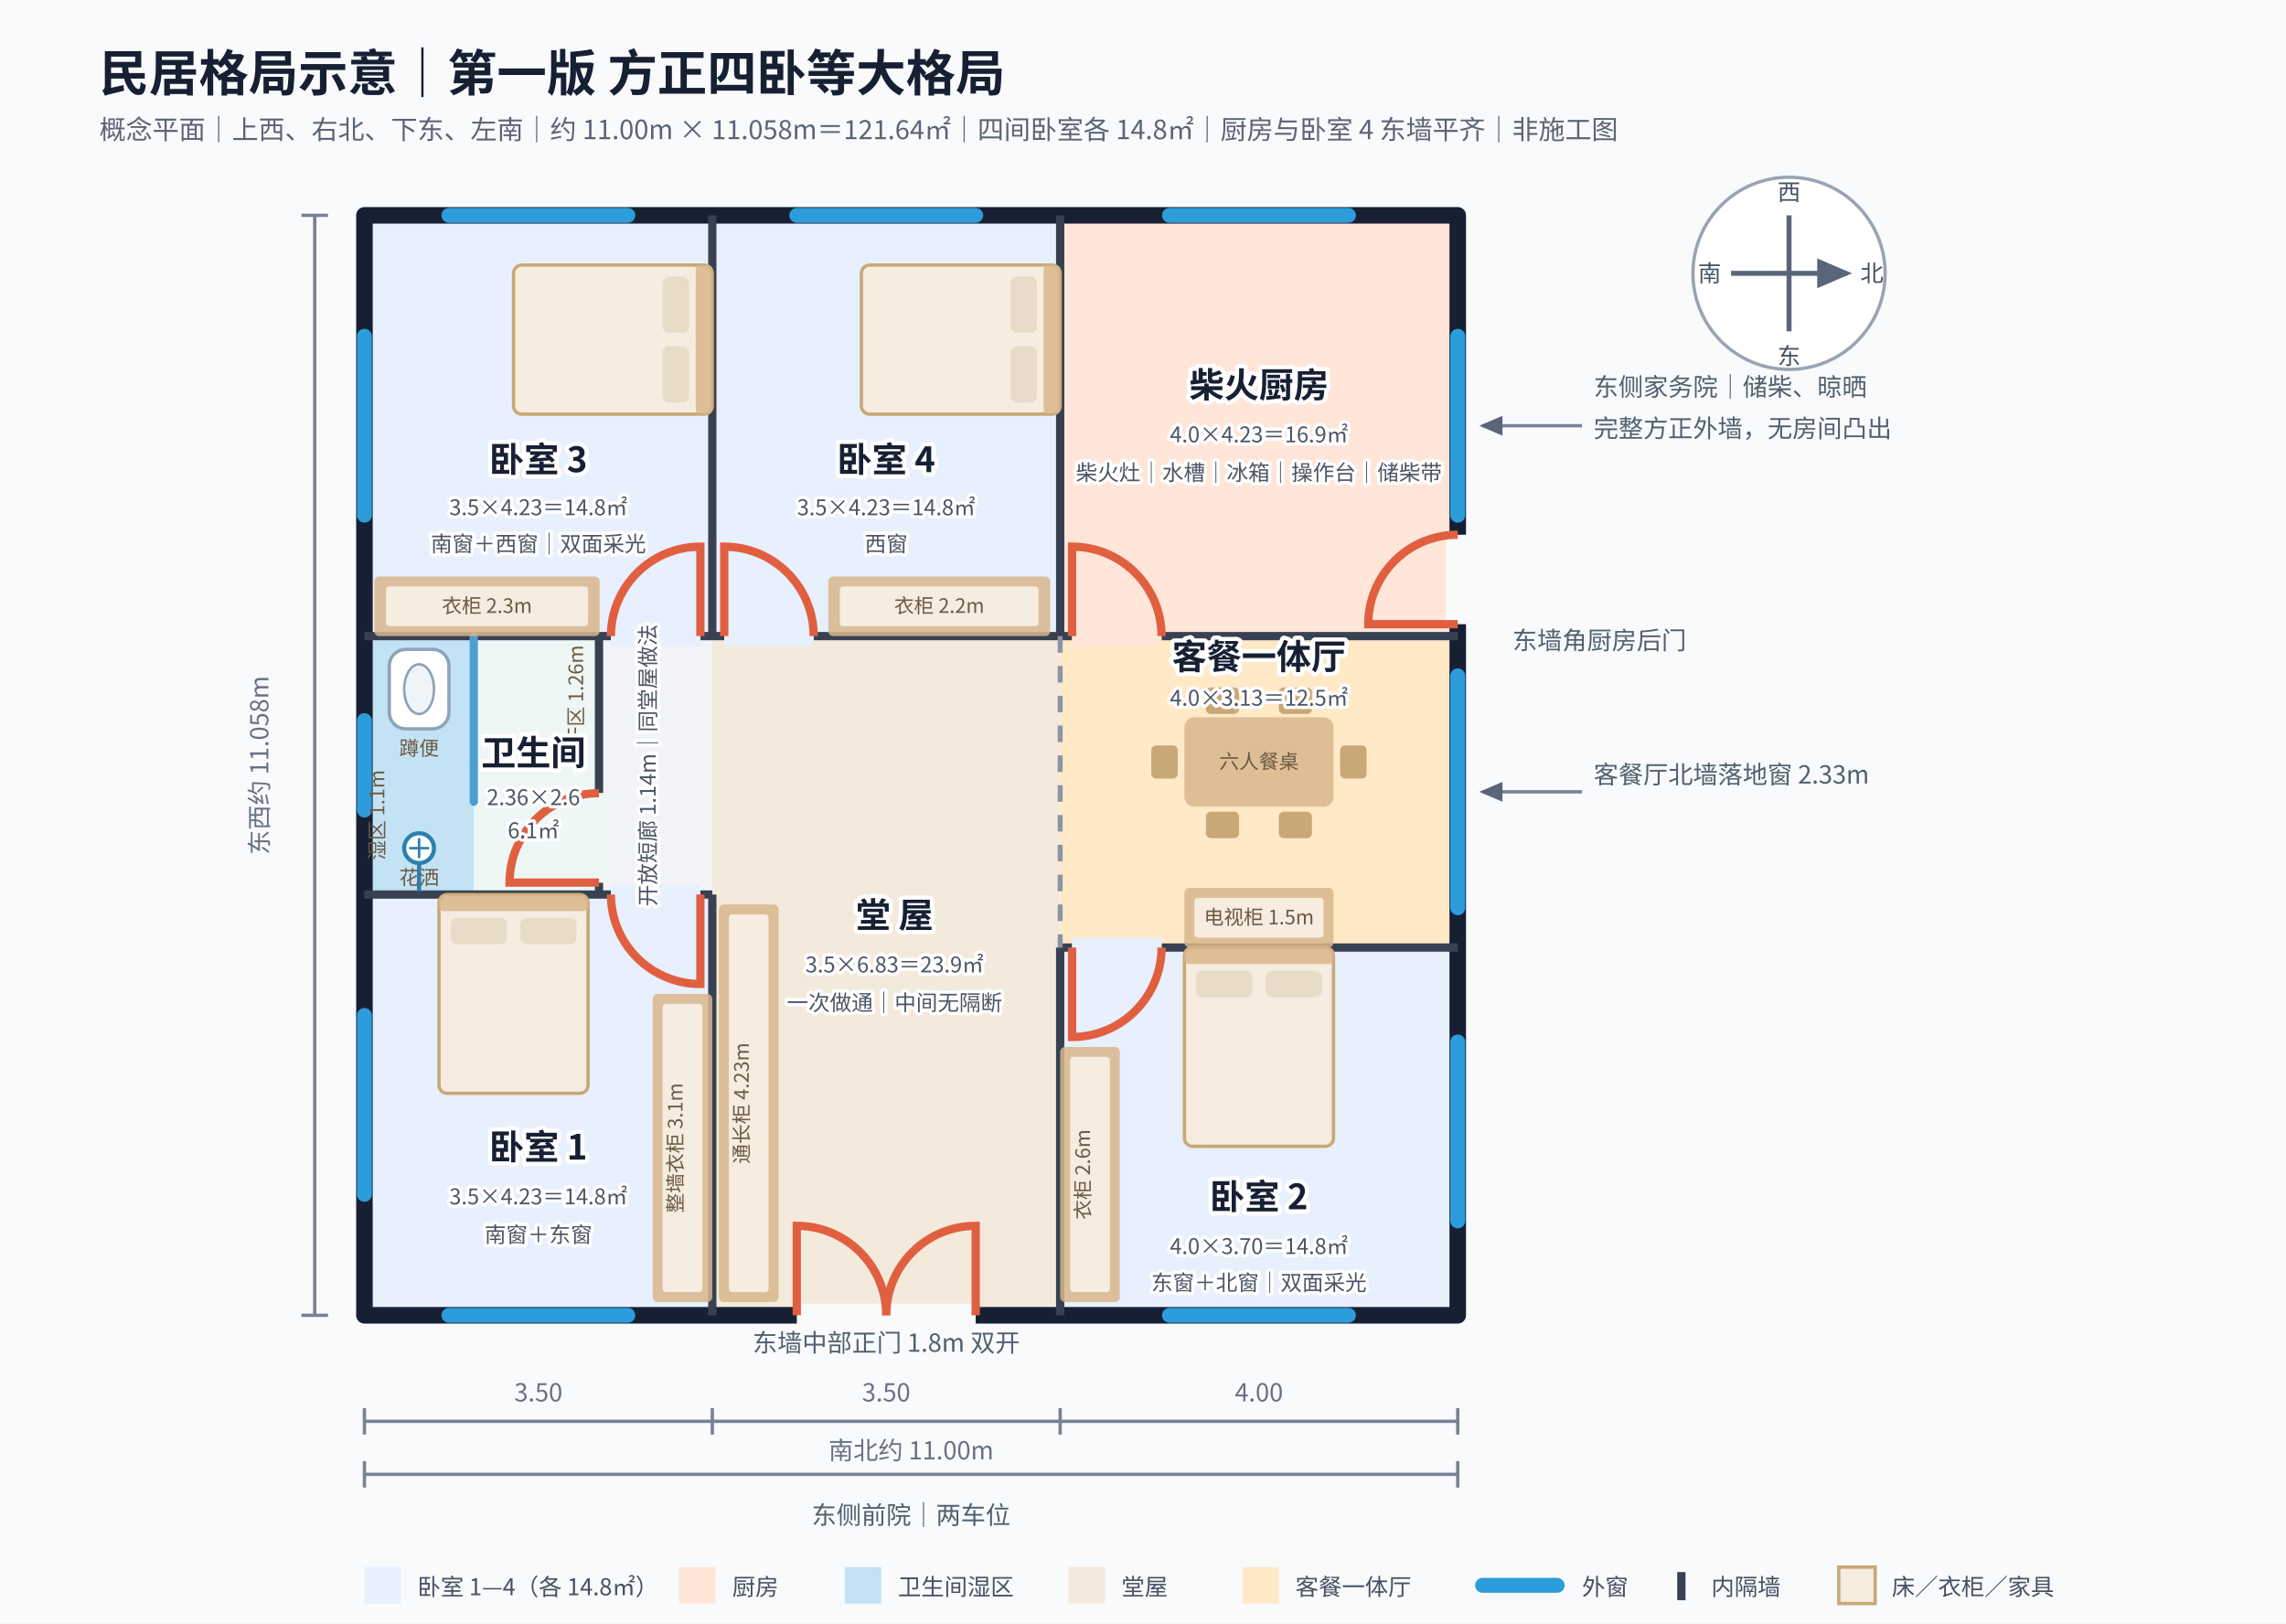
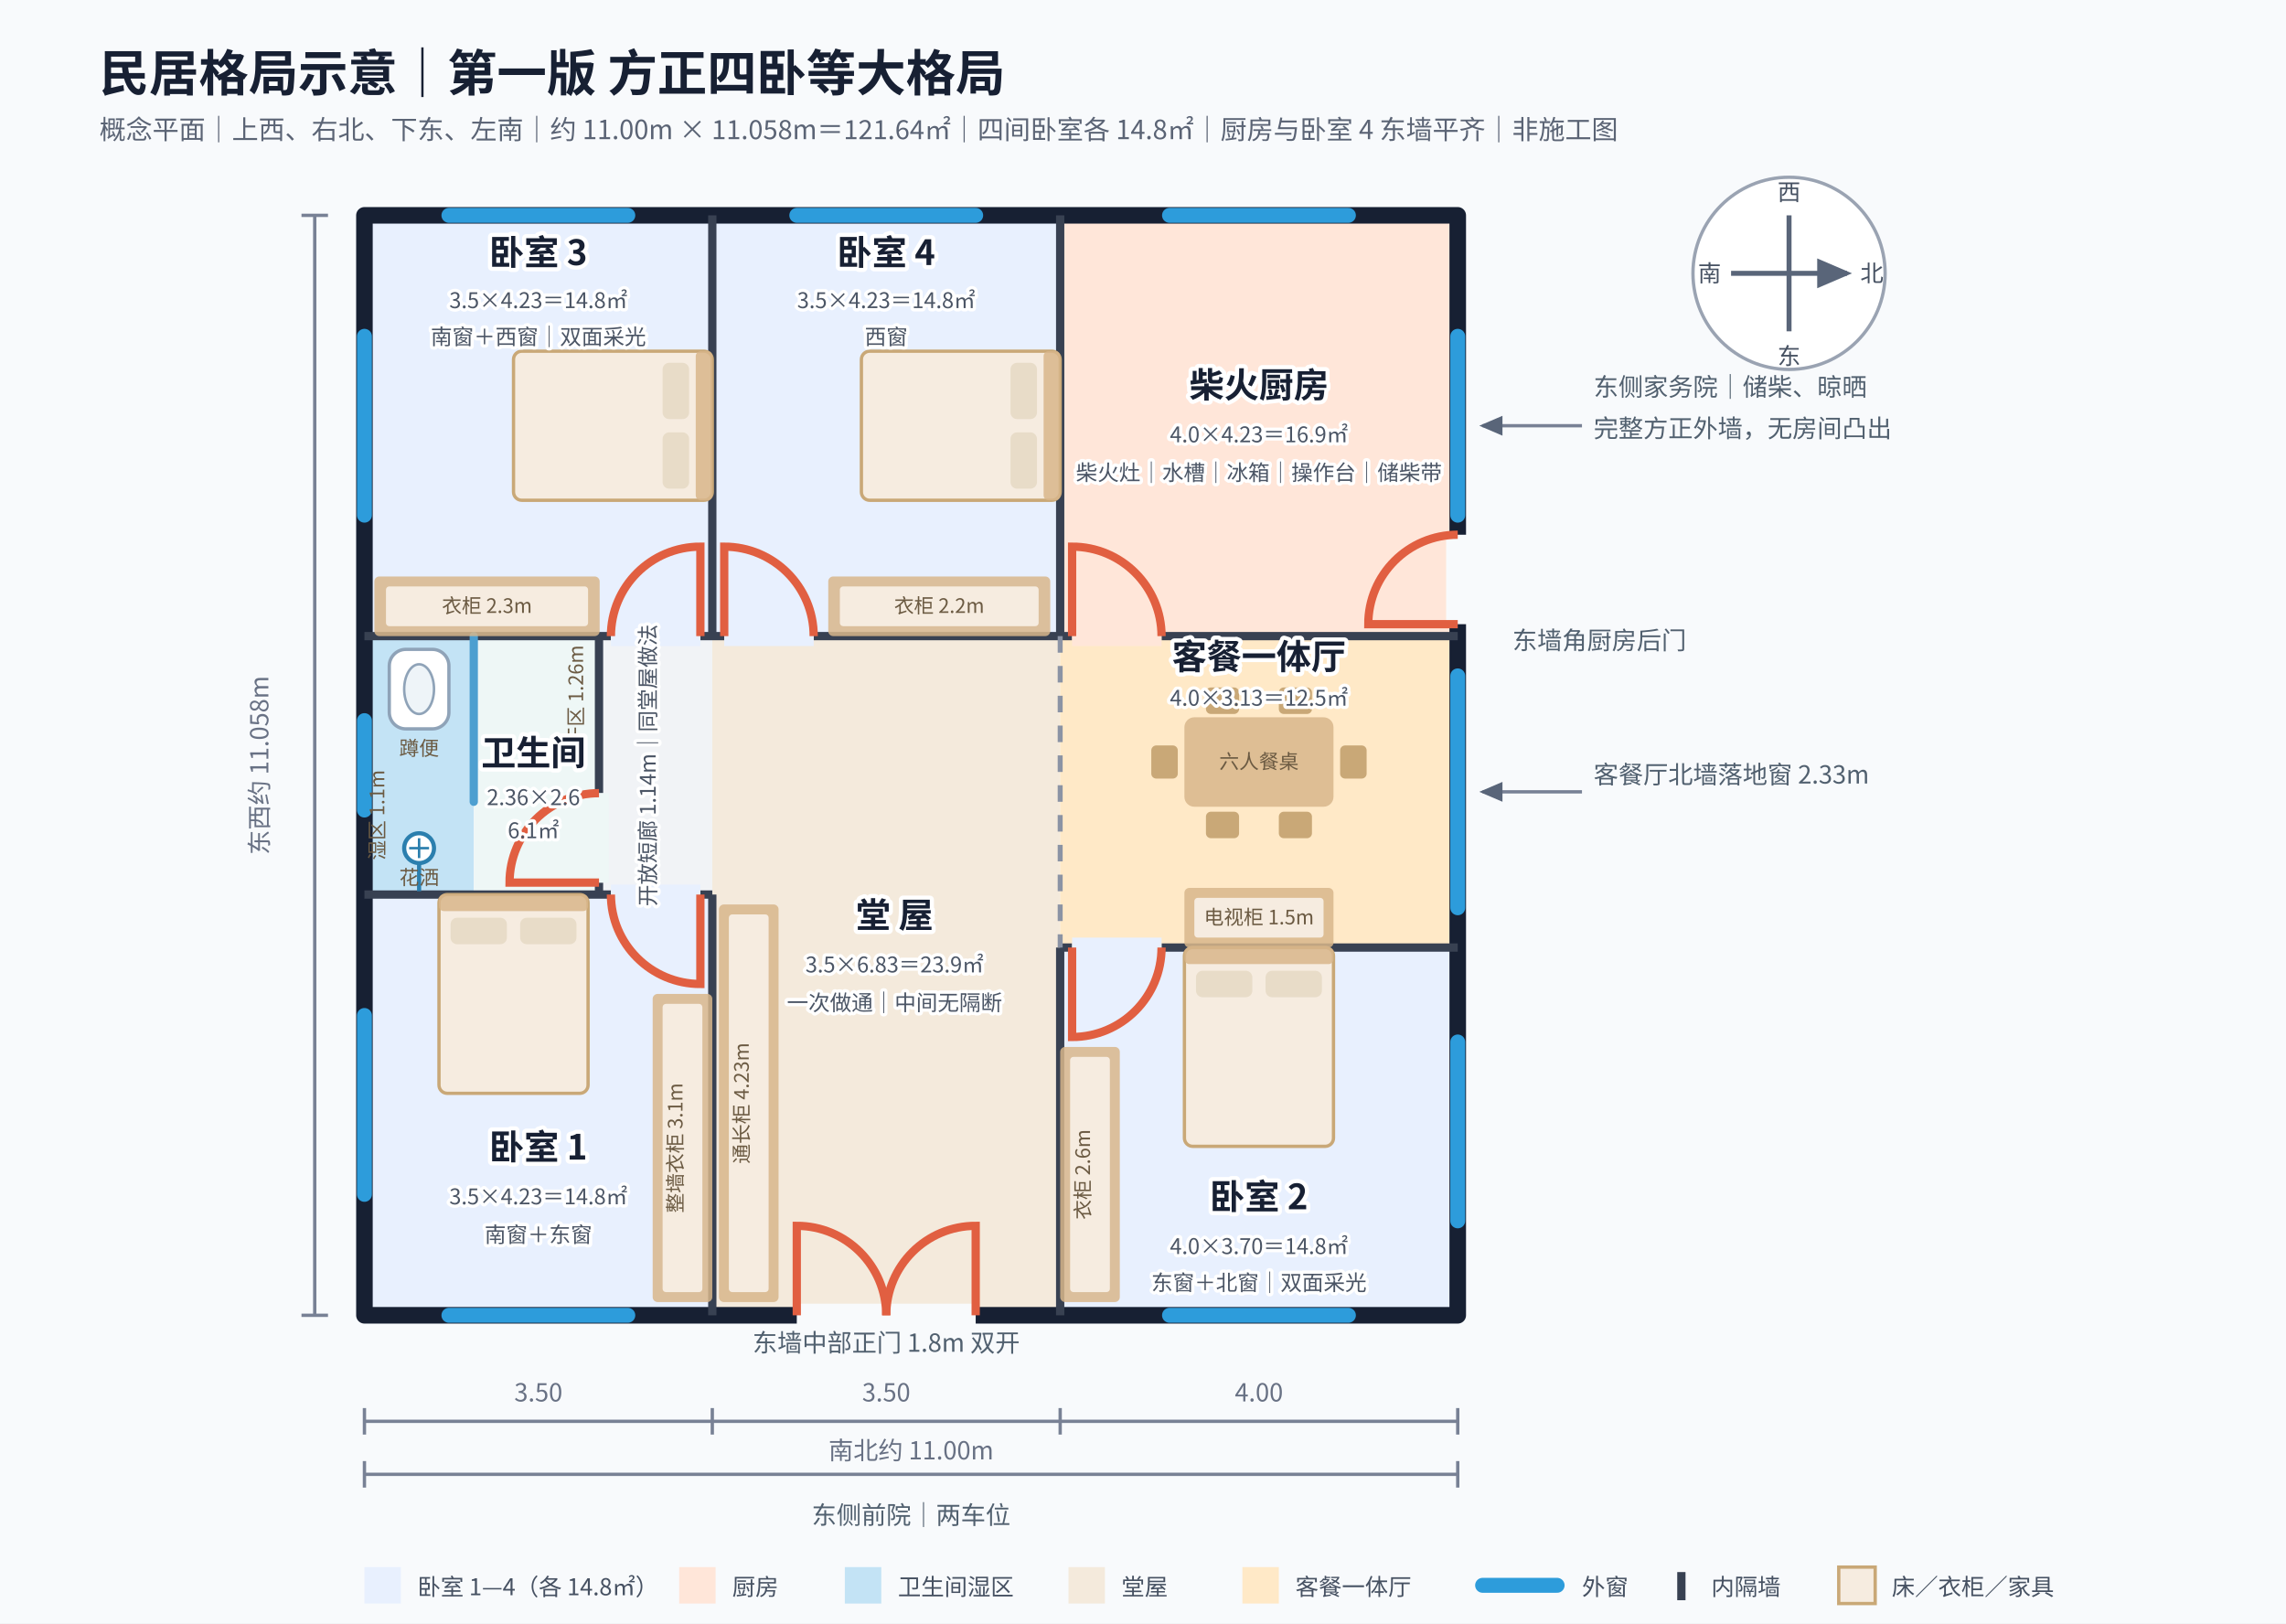
<svg xmlns="http://www.w3.org/2000/svg" width="1380" height="980" viewBox="0 0 1380 980">
  <defs>
    <style>
      text { font-family: "Microsoft YaHei", "Noto Sans CJK SC", sans-serif; fill: #172033; }
      .title { font-size: 30px; font-weight: 700; }
      .subtitle { font-size: 16px; fill: #5b6475; }
      .room-title { font-size: 21px; font-weight: 700; text-anchor: middle;
        paint-order: stroke; stroke: #ffffff; stroke-width: 5px; stroke-linejoin: round; }
      .room-note { font-size: 13px; fill: #4b5565; text-anchor: middle;
        paint-order: stroke; stroke: #ffffff; stroke-width: 4px; stroke-linejoin: round; }
      .furni-label { font-size: 12px; fill: #6b5a42; text-anchor: middle; }
      .wall { stroke: #172033; stroke-width: 10; fill: none; stroke-linejoin: round; }
      .partition { stroke: #384152; stroke-width: 5; fill: none; }
      .soft { stroke: #8b93a4; stroke-width: 3; stroke-dasharray: 10 8; fill: none; }
      .glass { stroke: #4d9fd0; stroke-width: 5; stroke-linecap: round; fill: none; }
      .furni { fill: #d8b68b; opacity: 0.85; }
      .window { stroke: #2d9cdb; stroke-width: 9; stroke-linecap: round; }
      .door { stroke: #e15f41; stroke-width: 5; fill: none; }
      .dim { stroke: #788195; stroke-width: 2; fill: none; }
      .dim-text { font-size: 15px; fill: #687184; text-anchor: middle; }
      .outside { font-size: 15px; fill: #51606f; }
      .legend { font-size: 14px; fill: #465162; }
    </style>
    <marker id="arrow" markerWidth="10" markerHeight="10" refX="6" refY="3" orient="auto">
      <path d="M0,0 L0,6 L7,3 z" fill="#596579" />
    </marker>
  </defs>
  <rect width="1380" height="980" fill="#f8fafc" />
  <text x="60" y="55" class="title">民居格局示意｜第一版 方正四卧等大格局</text>
  <text x="60" y="84" class="subtitle">概念平面｜上西、右北、下东、左南｜约 11.00m × 11.058m＝121.64㎡｜四间卧室各 14.8㎡｜厨房与卧室 4 东墙平齐｜非施工图</text>
  <rect x="220" y="130" width="210" height="254" fill="#e8f0fe" />
  <rect x="430" y="130" width="210" height="254" fill="#e8f0fe" />
  <rect x="640" y="130" width="240" height="254" fill="#ffe6d9" />
  <rect x="220" y="384" width="66" height="156" fill="#c3e3f5" />
  <rect x="286" y="384" width="75.6" height="156" fill="#eef7f6" />
  <rect x="361.6" y="384" width="68.4" height="156" fill="#f1f3f6" />
  <rect x="220" y="540" width="210" height="254" fill="#e8f0fe" />
  <rect x="430" y="384" width="210" height="410" fill="#f4eadc" />
  <rect x="640" y="384" width="240" height="188" fill="#ffe9c7" />
  <rect x="640" y="572" width="240" height="222" fill="#e8f0fe" />
  <rect x="220" y="130" width="660" height="664" class="wall" />
  <path d="M220 384 H368.8 M422.8 384 H437.2 M491.2 384 H647.2 M701.2 384 H880" class="partition" />
  <path d="M430 130 V384 M640 130 V384" class="partition" />
  <path d="M361.6 384 V478.8 M361.6 532.8 V540" class="partition" />
  <path d="M220 540 H368.8 M422.8 540 H430" class="partition" />
  <path d="M430 540 V794" class="partition" />
  <path d="M640 572 V794" class="partition" />
  <path d="M640 572 H647.2 M701.2 572 H880" class="partition" />
  <path d="M640 384 V572" class="soft" />
  <path d="M286 384 V484" class="glass" />
  <rect x="235" y="392" width="36" height="48" rx="10" fill="#ffffff" stroke="#8fa3b8" stroke-width="2" />
  <ellipse cx="253" cy="416" rx="9" ry="15" fill="#eef4f8" stroke="#8fa3b8" stroke-width="1.5" />
  <path d="M253 538 V521" stroke="#2b7fae" stroke-width="2.5" />
  <circle cx="253" cy="512" r="9" fill="#ffffff" stroke="#2b7fae" stroke-width="2.5" />
  <path d="M247 512 H259 M253 506 V518" stroke="#2b7fae" stroke-width="1.5" />
  <path d="M368.8 384 H422.8" stroke="#e8f0fe" stroke-width="12" />
  <path d="M422.8 384 V330 A54 54 0 0 0 368.8 384" class="door" />
  <path d="M361.6 478.8 V532.8" stroke="#eef7f6" stroke-width="12" />
  <path d="M361.6 532.8 H307.6 A54 54 0 0 1 361.6 478.8" class="door" />
  <path d="M368.8 540 H422.8" stroke="#e8f0fe" stroke-width="12" />
  <path d="M422.8 540 V594 A54 54 0 0 1 368.8 540" class="door" />
  <path d="M437.2 384 H491.2" stroke="#e8f0fe" stroke-width="12" />
  <path d="M437.2 384 V330 A54 54 0 0 1 491.2 384" class="door" />
  <path d="M647.2 384 H701.2" stroke="#ffe6d9" stroke-width="12" />
  <path d="M647.2 384 V330 A54 54 0 0 1 701.2 384" class="door" />
  <path d="M647.2 572 H701.2" stroke="#e8f0fe" stroke-width="12" />
  <path d="M647.2 572 V626 A54 54 0 0 0 701.2 572" class="door" />
  <path d="M481 794 H589" stroke="#f8fafc" stroke-width="14" />
  <path d="M481 794 V740 A54 54 0 0 1 535 794" class="door" />
  <path d="M589 794 V740 A54 54 0 0 0 535 794" class="door" />
  <text x="535" y="816" class="outside" text-anchor="middle">东墙中部正门 1.8m 双开</text>
  <path d="M880 322.8 V376.8" stroke="#f8fafc" stroke-width="14" />
  <path d="M880 376.8 H826 A54 54 0 0 1 880 322.8" class="door" />
  <text x="913" y="392" class="outside">东墙角厨房后门</text>
  <path d="M220 203 V311 M220 435 V489 M220 613 V721" class="window" />
  <path d="M271 130 H379 M481 130 H589 M706 130 H814" class="window" />
  <path d="M880 203 V311 M880 408 V548 M880 629 V737" class="window" />
  <path d="M271 794 H379 M706 794 H814" class="window" />
  <rect x="265" y="540" width="90" height="120" rx="5" fill="#f6ece0" stroke="#c9a877" stroke-width="2" />
  <rect x="265" y="540" width="90" height="10" rx="3" class="furni" />
  <rect x="272" y="554" width="34" height="16" rx="4" fill="#e8dcc8" />
  <rect x="314" y="554" width="34" height="16" rx="4" fill="#e8dcc8" />
  <rect x="715" y="572" width="90" height="120" rx="5" fill="#f6ece0" stroke="#c9a877" stroke-width="2" />
  <rect x="715" y="572" width="90" height="10" rx="3" class="furni" />
  <rect x="722" y="586" width="34" height="16" rx="4" fill="#e8dcc8" />
  <rect x="764" y="586" width="34" height="16" rx="4" fill="#e8dcc8" />
-   <rect x="310" y="160" width="120" height="90" rx="5" fill="#f6ece0" stroke="#c9a877" stroke-width="2" />
-   <rect x="420" y="160" width="10" height="90" rx="3" class="furni" />
-   <rect x="400" y="167" width="16" height="34" rx="4" fill="#e8dcc8" />
-   <rect x="400" y="209" width="16" height="34" rx="4" fill="#e8dcc8" />
-   <rect x="520" y="160" width="120" height="90" rx="5" fill="#f6ece0" stroke="#c9a877" stroke-width="2" />
-   <rect x="630" y="160" width="10" height="90" rx="3" class="furni" />
-   <rect x="610" y="167" width="16" height="34" rx="4" fill="#e8dcc8" />
-   <rect x="610" y="209" width="16" height="34" rx="4" fill="#e8dcc8" />
+   <rect x="310" y="212" width="120" height="90" rx="5" fill="#f6ece0" stroke="#c9a877" stroke-width="2" />
+   <rect x="420" y="212" width="10" height="90" rx="3" class="furni" />
+   <rect x="400" y="219" width="16" height="34" rx="4" fill="#e8dcc8" />
+   <rect x="400" y="261" width="16" height="34" rx="4" fill="#e8dcc8" />
+   <rect x="520" y="212" width="120" height="90" rx="5" fill="#f6ece0" stroke="#c9a877" stroke-width="2" />
+   <rect x="630" y="212" width="10" height="90" rx="3" class="furni" />
+   <rect x="610" y="219" width="16" height="34" rx="4" fill="#e8dcc8" />
+   <rect x="610" y="261" width="16" height="34" rx="4" fill="#e8dcc8" />
  <rect x="394" y="600" width="36" height="186" rx="3" class="furni" />
  <rect x="400" y="606" width="24" height="174" rx="2" fill="#f6ece0" />
  <text x="412" y="693" class="furni-label" transform="rotate(-90 412 693)">整墙衣柜 3.1m</text>
  <rect x="640" y="632" width="36" height="154" rx="3" class="furni" />
  <rect x="646" y="638" width="24" height="142" rx="2" fill="#f6ece0" />
  <text x="658" y="709" class="furni-label" transform="rotate(-90 658 709)">衣柜 2.6m</text>
  <rect x="226" y="348" width="136" height="36" rx="3" class="furni" />
  <rect x="233" y="354" width="122" height="24" rx="2" fill="#f6ece0" />
  <text x="294" y="370" class="furni-label">衣柜 2.3m</text>
  <rect x="500" y="348" width="134" height="36" rx="3" class="furni" />
  <rect x="507" y="354" width="120" height="24" rx="2" fill="#f6ece0" />
  <text x="567" y="370" class="furni-label">衣柜 2.2m</text>
  <rect x="434" y="546" width="36" height="240" rx="3" class="furni" />
  <rect x="440" y="552" width="24" height="228" rx="2" fill="#f6ece0" />
  <text x="452" y="666" class="furni-label" transform="rotate(-90 452 666)">通长柜 4.23m</text>
  <rect x="715" y="536" width="90" height="36" rx="3" class="furni" />
  <rect x="721" y="542" width="78" height="24" rx="2" fill="#f6ece0" />
  <text x="760" y="558" class="furni-label">电视柜 1.5m</text>
  <rect x="715" y="433" width="90" height="54" rx="6" class="furni" />
  <text x="760" y="464" class="furni-label">六人餐桌</text>
  <rect x="728" y="415" width="20" height="16" rx="3" fill="#c9a877" />
  <rect x="772" y="415" width="20" height="16" rx="3" fill="#c9a877" />
  <rect x="728" y="490" width="20" height="16" rx="3" fill="#c9a877" />
  <rect x="772" y="490" width="20" height="16" rx="3" fill="#c9a877" />
  <rect x="695" y="450" width="16" height="20" rx="3" fill="#c9a877" />
  <rect x="809" y="450" width="16" height="20" rx="3" fill="#c9a877" />
-   <text x="325" y="285" class="room-title">卧室 3</text>
-   <text x="325" y="311" class="room-note">3.5×4.23＝14.8㎡</text>
-   <text x="325" y="333" class="room-note">南窗＋西窗｜双面采光</text>
-   <text x="535" y="285" class="room-title">卧室 4</text>
-   <text x="535" y="311" class="room-note">3.5×4.23＝14.8㎡</text>
-   <text x="535" y="333" class="room-note">西窗</text>
+   <text x="325" y="160" class="room-title">卧室 3</text>
+   <text x="325" y="186" class="room-note">3.5×4.23＝14.8㎡</text>
+   <text x="325" y="208" class="room-note">南窗＋西窗｜双面采光</text>
+   <text x="535" y="160" class="room-title">卧室 4</text>
+   <text x="535" y="186" class="room-note">3.5×4.23＝14.8㎡</text>
+   <text x="535" y="208" class="room-note">西窗</text>
  <text x="760" y="240" class="room-title">柴火厨房</text>
  <text x="760" y="267" class="room-note">4.0×4.23＝16.9㎡</text>
  <text x="760" y="290" class="room-note">柴火灶｜水槽｜冰箱｜操作台｜储柴带</text>
  <text x="253" y="456" class="furni-label">蹲便</text>
  <text x="232" y="492" class="furni-label" transform="rotate(-90 232 492)">湿区 1.1m</text>
  <text x="253" y="534" class="furni-label">花洒</text>
  <text x="352" y="420" class="furni-label" transform="rotate(-90 352 420)">干区 1.26m</text>
  <text x="322" y="462" class="room-title">卫生间</text>
  <text x="322" y="486" class="room-note">2.36×2.6</text>
  <text x="322" y="506" class="room-note">6.1㎡</text>
  <text x="395.8" y="462" class="room-note" transform="rotate(-90 395.8 462)">开放短廊 1.14m｜同堂屋做法</text>
  <text x="325" y="700" class="room-title">卧室 1</text>
  <text x="325" y="727" class="room-note">3.5×4.23＝14.8㎡</text>
  <text x="325" y="750" class="room-note">南窗＋东窗</text>
  <text x="540" y="560" class="room-title">堂 屋</text>
  <text x="540" y="587" class="room-note">3.5×6.83＝23.9㎡</text>
  <text x="540" y="610" class="room-note">一次做通｜中间无隔断</text>
  <text x="760" y="404" class="room-title">客餐一体厅</text>
  <text x="760" y="426" class="room-note">4.0×3.13＝12.5㎡</text>
  <text x="760" y="730" class="room-title">卧室 2</text>
  <text x="760" y="757" class="room-note">4.0×3.70＝14.8㎡</text>
  <text x="760" y="779" class="room-note">东窗＋北窗｜双面采光</text>
  <path d="M955 257 H895" class="dim" marker-end="url(#arrow)" />
  <text x="962" y="239" class="outside">东侧家务院｜储柴、晾晒</text>
  <text x="962" y="264" class="outside">完整方正外墙，无房间凸出</text>
  <path d="M955 478 H895" class="dim" marker-end="url(#arrow)" />
  <text x="962" y="473" class="outside">客餐厅北墙落地窗 2.33m</text>
  <path d="M190 130 V794 M182 130 H198 M182 794 H198" class="dim" />
  <text x="162" y="462" class="dim-text" transform="rotate(-90 162 462)">东西约 11.058m</text>
  <path d="M220 858 H880 M220 850 V866 M430 850 V866 M640 850 V866 M880 850 V866" class="dim" />
  <text x="325" y="846" class="dim-text">3.50</text>
  <text x="535" y="846" class="dim-text">3.50</text>
  <text x="760" y="846" class="dim-text">4.00</text>
  <path d="M220 890 H880 M220 882 V898 M880 882 V898" class="dim" />
  <text x="550" y="881" class="dim-text">南北约 11.00m</text>
  <text x="550" y="920" class="outside" text-anchor="middle">东侧前院｜两车位</text>
  <g transform="translate(1080 165)">
    <circle cx="0" cy="0" r="58" fill="#ffffff" stroke="#9aa3b2" stroke-width="2" />
    <path d="M0 35 V-35 M-35 0 H35" stroke="#596579" stroke-width="3" marker-end="url(#arrow)" />
    <text x="0" y="-44" class="legend" text-anchor="middle">西</text>
    <text x="0" y="55" class="legend" text-anchor="middle">东</text>
    <text x="-48" y="5" class="legend" text-anchor="middle">南</text>
    <text x="50" y="5" class="legend" text-anchor="middle">北</text>
  </g>
  <g transform="translate(220 946)">
    <rect x="0" y="0" width="22" height="22" fill="#e8f0fe" />
    <text x="32" y="17" class="legend">卧室 1—4（各 14.8㎡）</text>
    <rect x="190" y="0" width="22" height="22" fill="#ffe6d9" />
    <text x="222" y="17" class="legend">厨房</text>
    <rect x="290" y="0" width="22" height="22" fill="#c3e3f5" />
    <text x="322" y="17" class="legend">卫生间湿区</text>
    <rect x="425" y="0" width="22" height="22" fill="#f4eadc" />
    <text x="457" y="17" class="legend">堂屋</text>
    <rect x="530" y="0" width="22" height="22" fill="#ffe9c7" />
    <text x="562" y="17" class="legend">客餐一体厅</text>
    <line x1="675" y1="11" x2="720" y2="11" class="window" />
    <text x="735" y="17" class="legend">外窗</text>
    <line x1="795" y1="3" x2="795" y2="20" class="partition" />
    <text x="813" y="17" class="legend">内隔墙</text>
    <rect x="890" y="0" width="22" height="22" fill="#f6ece0" stroke="#c9a877" stroke-width="2" />
    <text x="922" y="17" class="legend">床／衣柜／家具</text>
  </g>
</svg>
